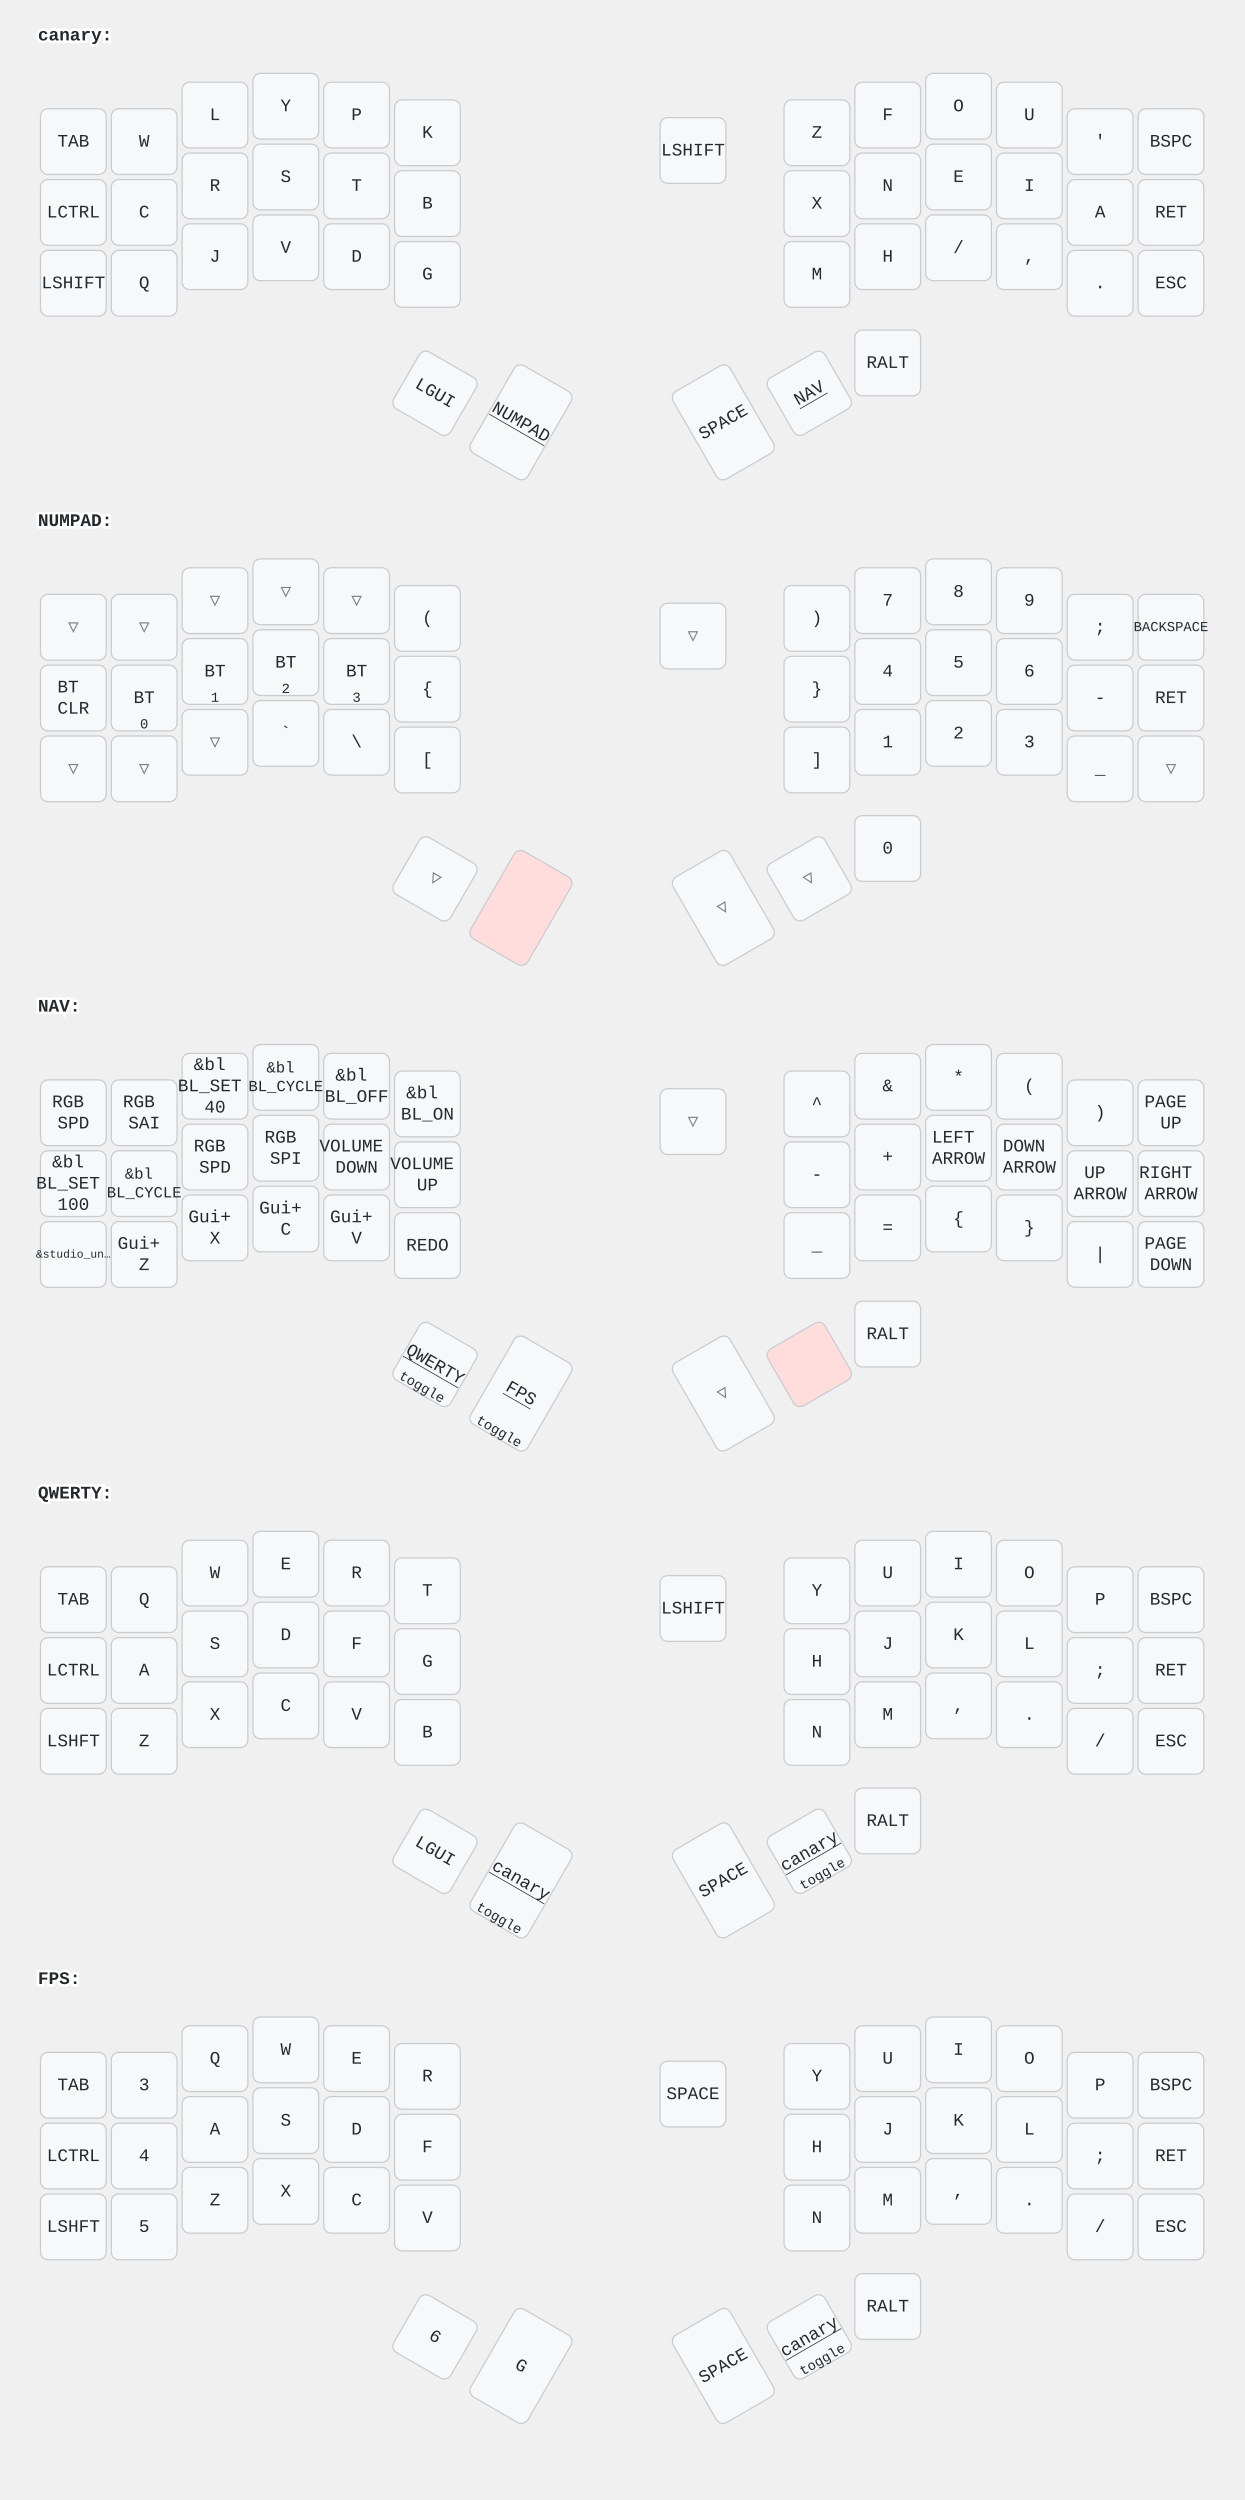
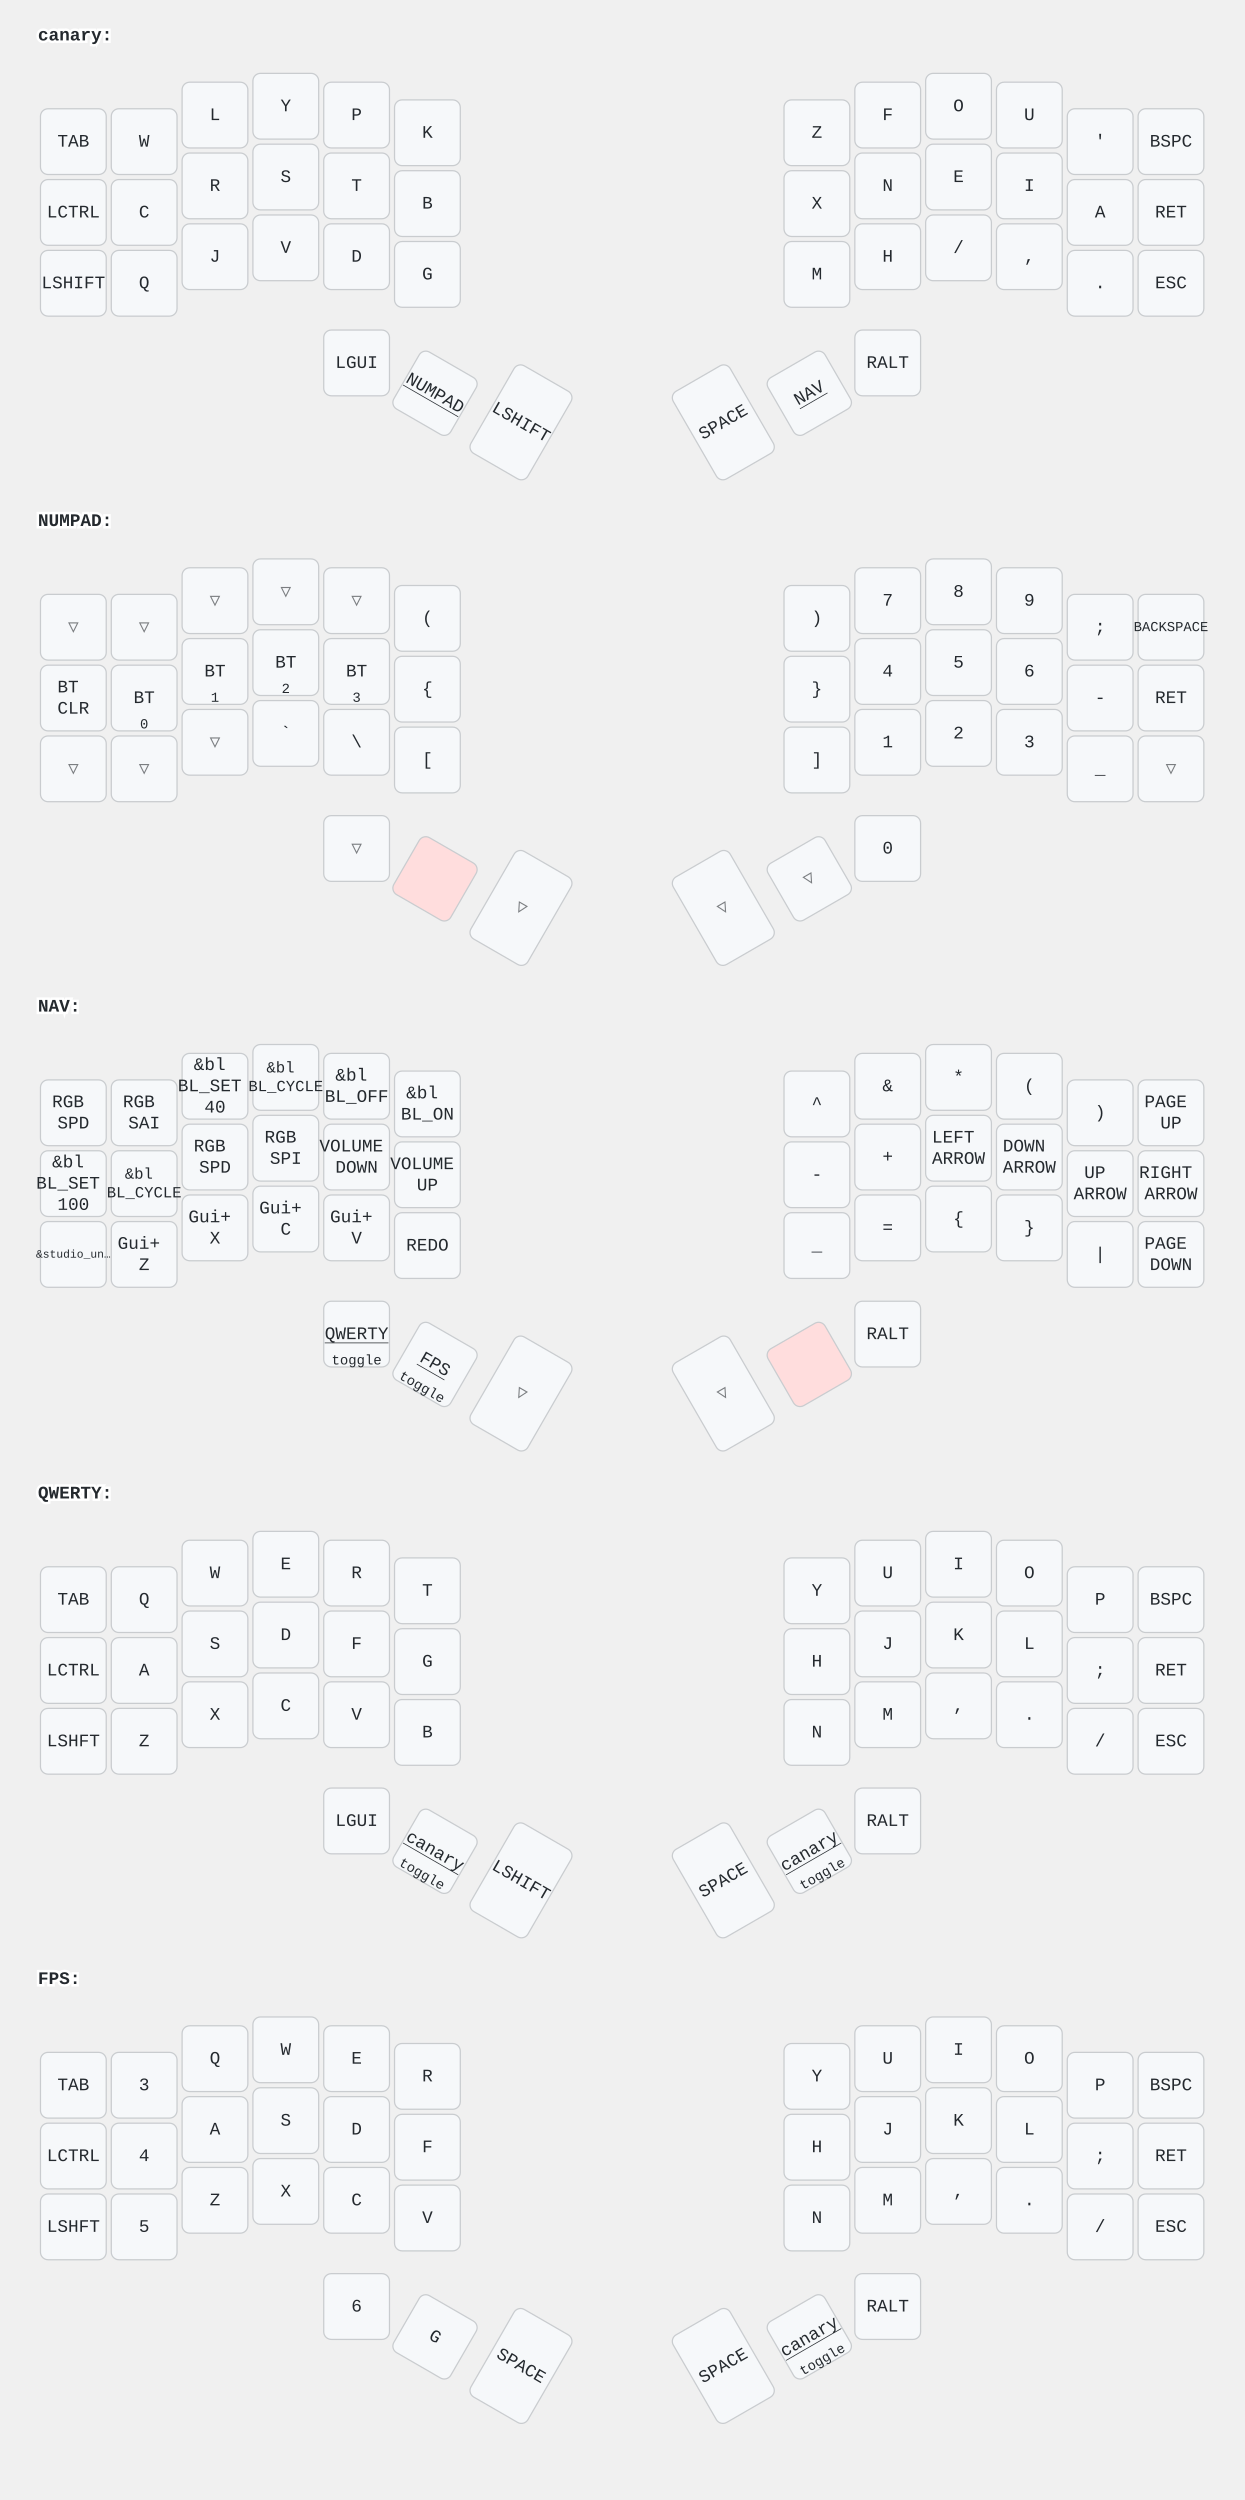
<svg xmlns="http://www.w3.org/2000/svg" width="984" height="1977" viewBox="0 0 984 1977" class="keymap">
  <style>/* inherit to force styles through use tags */
svg path {
    fill: inherit;
}

/* font and background color specifications */
svg.keymap {
    font-family: SFMono-Regular,Consolas,Liberation Mono,Menlo,monospace;
    font-size: 14px;
    font-kerning: normal;
    text-rendering: optimizeLegibility;
    fill: #24292e;
}

/* default key styling */
rect.key {
    fill: #f6f8fa;
}

rect.key, rect.combo {
    stroke: #c9cccf;
    stroke-width: 1;
}

/* default key side styling, only used is draw_key_sides is set */
rect.side {
    filter: brightness(90%);
}

/* color accent for combo boxes */
rect.combo, rect.combo-separate {
    fill: #cdf;
}

/* color accent for held keys */
rect.held, rect.combo.held {
    fill: #fdd;
}

/* color accent for ghost (optional) keys */
rect.ghost, rect.combo.ghost {
    stroke-dasharray: 4, 4;
    stroke-width: 2;
}

text {
    text-anchor: middle;
    dominant-baseline: middle;
}

/* styling for layer labels */
text.label {
    font-weight: bold;
    text-anchor: start;
    stroke: white;
    stroke-width: 4;
    paint-order: stroke;
}

/* styling for optional footer */
text.footer {
    text-anchor: end;
    dominant-baseline: auto;
    stroke: white;
    stroke-width: 4;
    paint-order: stroke;
}

/* styling for combo tap, and key hold/shifted label text */
text.combo, text.hold, text.shifted {
    font-size: 11px;
}

text.hold {
    text-anchor: middle;
    dominant-baseline: auto;
}

text.shifted {
    text-anchor: middle;
    dominant-baseline: hanging;
}

text.layer-activator {
    text-decoration: underline;
}

/* styling for hold/shifted label text in combo box */
text.combo.hold, text.combo.shifted {
    font-size: 8px;
}

/* lighter symbol for transparent keys */
text.trans {
    fill: #7b7e81;
}

/* styling for combo dendrons */
path.combo {
    stroke-width: 1;
    stroke: gray;
    fill: none;
}

/* Start Tabler Icons Cleanup */
/* cannot use height/width with glyphs */
.icon-tabler &gt; path {
    fill: inherit;
    stroke: inherit;
    stroke-width: 2;
}
/* hide tabler's default box */
.icon-tabler &gt; path[stroke="none"][fill="none"] {
    visibility: hidden;
}
/* End Tabler Icons Cleanup */
</style>
  <g transform="translate(30, 0)" class="layer-canary">
    <text x="0" y="28" class="label" id="canary">canary:</text>
    <g transform="translate(0, 56)">
      <g transform="translate(28, 56)" class="key keypos-0">
        <rect rx="6" ry="6" x="-26" y="-26" width="52" height="52" class="key" />
        <text x="0" y="0" class="key tap">TAB</text>
      </g>
      <g transform="translate(84, 56)" class="key keypos-1">
        <rect rx="6" ry="6" x="-26" y="-26" width="52" height="52" class="key" />
        <text x="0" y="0" class="key tap">W</text>
      </g>
      <g transform="translate(140, 35)" class="key keypos-2">
        <rect rx="6" ry="6" x="-26" y="-26" width="52" height="52" class="key" />
        <text x="0" y="0" class="key tap">L</text>
      </g>
      <g transform="translate(196, 28)" class="key keypos-3">
        <rect rx="6" ry="6" x="-26" y="-26" width="52" height="52" class="key" />
        <text x="0" y="0" class="key tap">Y</text>
      </g>
      <g transform="translate(252, 35)" class="key keypos-4">
        <rect rx="6" ry="6" x="-26" y="-26" width="52" height="52" class="key" />
        <text x="0" y="0" class="key tap">P</text>
      </g>
      <g transform="translate(308, 49)" class="key keypos-5">
        <rect rx="6" ry="6" x="-26" y="-26" width="52" height="52" class="key" />
        <text x="0" y="0" class="key tap">K</text>
      </g>
      <g transform="translate(616, 49)" class="key keypos-6">
        <rect rx="6" ry="6" x="-26" y="-26" width="52" height="52" class="key" />
        <text x="0" y="0" class="key tap">Z</text>
      </g>
      <g transform="translate(672, 35)" class="key keypos-7">
        <rect rx="6" ry="6" x="-26" y="-26" width="52" height="52" class="key" />
        <text x="0" y="0" class="key tap">F</text>
      </g>
      <g transform="translate(728, 28)" class="key keypos-8">
        <rect rx="6" ry="6" x="-26" y="-26" width="52" height="52" class="key" />
        <text x="0" y="0" class="key tap">O</text>
      </g>
      <g transform="translate(784, 35)" class="key keypos-9">
        <rect rx="6" ry="6" x="-26" y="-26" width="52" height="52" class="key" />
        <text x="0" y="0" class="key tap">U</text>
      </g>
      <g transform="translate(840, 56)" class="key keypos-10">
        <rect rx="6" ry="6" x="-26" y="-26" width="52" height="52" class="key" />
        <text x="0" y="0" class="key tap">'</text>
      </g>
      <g transform="translate(896, 56)" class="key keypos-11">
        <rect rx="6" ry="6" x="-26" y="-26" width="52" height="52" class="key" />
        <text x="0" y="0" class="key tap">BSPC</text>
      </g>
      <g transform="translate(28, 112)" class="key keypos-12">
        <rect rx="6" ry="6" x="-26" y="-26" width="52" height="52" class="key" />
        <text x="0" y="0" class="key tap">LCTRL</text>
      </g>
      <g transform="translate(84, 112)" class="key keypos-13">
        <rect rx="6" ry="6" x="-26" y="-26" width="52" height="52" class="key" />
        <text x="0" y="0" class="key tap">C</text>
      </g>
      <g transform="translate(140, 91)" class="key keypos-14">
        <rect rx="6" ry="6" x="-26" y="-26" width="52" height="52" class="key" />
        <text x="0" y="0" class="key tap">R</text>
      </g>
      <g transform="translate(196, 84)" class="key keypos-15">
        <rect rx="6" ry="6" x="-26" y="-26" width="52" height="52" class="key" />
        <text x="0" y="0" class="key tap">S</text>
      </g>
      <g transform="translate(252, 91)" class="key keypos-16">
        <rect rx="6" ry="6" x="-26" y="-26" width="52" height="52" class="key" />
        <text x="0" y="0" class="key tap">T</text>
      </g>
      <g transform="translate(308, 105)" class="key keypos-17">
        <rect rx="6" ry="6" x="-26" y="-26" width="52" height="52" class="key" />
        <text x="0" y="0" class="key tap">B</text>
      </g>
      <g transform="translate(616, 105)" class="key keypos-18">
        <rect rx="6" ry="6" x="-26" y="-26" width="52" height="52" class="key" />
        <text x="0" y="0" class="key tap">X</text>
      </g>
      <g transform="translate(672, 91)" class="key keypos-19">
        <rect rx="6" ry="6" x="-26" y="-26" width="52" height="52" class="key" />
        <text x="0" y="0" class="key tap">N</text>
      </g>
      <g transform="translate(728, 84)" class="key keypos-20">
        <rect rx="6" ry="6" x="-26" y="-26" width="52" height="52" class="key" />
        <text x="0" y="0" class="key tap">E</text>
      </g>
      <g transform="translate(784, 91)" class="key keypos-21">
        <rect rx="6" ry="6" x="-26" y="-26" width="52" height="52" class="key" />
        <text x="0" y="0" class="key tap">I</text>
      </g>
      <g transform="translate(840, 112)" class="key keypos-22">
        <rect rx="6" ry="6" x="-26" y="-26" width="52" height="52" class="key" />
        <text x="0" y="0" class="key tap">A</text>
      </g>
      <g transform="translate(896, 112)" class="key keypos-23">
        <rect rx="6" ry="6" x="-26" y="-26" width="52" height="52" class="key" />
        <text x="0" y="0" class="key tap">RET</text>
      </g>
      <g transform="translate(28, 168)" class="key keypos-24">
        <rect rx="6" ry="6" x="-26" y="-26" width="52" height="52" class="key" />
        <text x="0" y="0" class="key tap">LSHIFT</text>
      </g>
      <g transform="translate(84, 168)" class="key keypos-25">
        <rect rx="6" ry="6" x="-26" y="-26" width="52" height="52" class="key" />
        <text x="0" y="0" class="key tap">Q</text>
      </g>
      <g transform="translate(140, 147)" class="key keypos-26">
        <rect rx="6" ry="6" x="-26" y="-26" width="52" height="52" class="key" />
        <text x="0" y="0" class="key tap">J</text>
      </g>
      <g transform="translate(196, 140)" class="key keypos-27">
        <rect rx="6" ry="6" x="-26" y="-26" width="52" height="52" class="key" />
        <text x="0" y="0" class="key tap">V</text>
      </g>
      <g transform="translate(252, 147)" class="key keypos-28">
        <rect rx="6" ry="6" x="-26" y="-26" width="52" height="52" class="key" />
        <text x="0" y="0" class="key tap">D</text>
      </g>
      <g transform="translate(308, 161)" class="key keypos-29">
        <rect rx="6" ry="6" x="-26" y="-26" width="52" height="52" class="key" />
        <text x="0" y="0" class="key tap">G</text>
      </g>
      <g transform="translate(616, 161)" class="key keypos-30">
        <rect rx="6" ry="6" x="-26" y="-26" width="52" height="52" class="key" />
        <text x="0" y="0" class="key tap">M</text>
      </g>
      <g transform="translate(672, 147)" class="key keypos-31">
        <rect rx="6" ry="6" x="-26" y="-26" width="52" height="52" class="key" />
        <text x="0" y="0" class="key tap">H</text>
      </g>
      <g transform="translate(728, 140)" class="key keypos-32">
        <rect rx="6" ry="6" x="-26" y="-26" width="52" height="52" class="key" />
        <text x="0" y="0" class="key tap">/</text>
      </g>
      <g transform="translate(784, 147)" class="key keypos-33">
        <rect rx="6" ry="6" x="-26" y="-26" width="52" height="52" class="key" />
        <text x="0" y="0" class="key tap">,</text>
      </g>
      <g transform="translate(840, 168)" class="key keypos-34">
        <rect rx="6" ry="6" x="-26" y="-26" width="52" height="52" class="key" />
        <text x="0" y="0" class="key tap">.</text>
      </g>
      <g transform="translate(896, 168)" class="key keypos-35">
        <rect rx="6" ry="6" x="-26" y="-26" width="52" height="52" class="key" />
        <text x="0" y="0" class="key tap">ESC</text>
      </g>
-       <g transform="translate(314, 255) rotate(30.0)" class="key keypos-36">
+       <g transform="translate(252, 231)" class="key keypos-36">
        <rect rx="6" ry="6" x="-26" y="-26" width="52" height="52" class="key" />
        <text x="0" y="0" class="key tap">LGUI</text>
      </g>
-       <g transform="translate(382, 278) rotate(30.0)" class="key keypos-37">
-         <rect rx="6" ry="6" x="-26" y="-40" width="52" height="80" class="key" />
+       <g transform="translate(314, 255) rotate(30.0)" class="key keypos-37">
+         <rect rx="6" ry="6" x="-26" y="-26" width="52" height="52" class="key" />
        <a href="#NUMPAD">
          <text x="0" y="0" class="key tap layer-activator">NUMPAD</text>
        </a>
      </g>
-       <g transform="translate(518, 63)" class="key keypos-38">
-         <rect rx="6" ry="6" x="-26" y="-26" width="52" height="52" class="key" />
+       <g transform="translate(382, 278) rotate(30.0)" class="key keypos-38">
+         <rect rx="6" ry="6" x="-26" y="-40" width="52" height="80" class="key" />
        <text x="0" y="0" class="key tap">LSHIFT</text>
      </g>
      <g transform="translate(542, 278) rotate(-30.0)" class="key keypos-39">
        <rect rx="6" ry="6" x="-26" y="-40" width="52" height="80" class="key" />
        <text x="0" y="0" class="key tap">SPACE</text>
      </g>
      <g transform="translate(610, 255) rotate(-30.0)" class="key keypos-40">
        <rect rx="6" ry="6" x="-26" y="-26" width="52" height="52" class="key" />
        <a href="#NAV">
          <text x="0" y="0" class="key tap layer-activator">NAV</text>
        </a>
      </g>
      <g transform="translate(672, 231)" class="key keypos-41">
        <rect rx="6" ry="6" x="-26" y="-26" width="52" height="52" class="key" />
        <text x="0" y="0" class="key tap">RALT</text>
      </g>
    </g>
  </g>
  <g transform="translate(30, 384)" class="layer-NUMPAD">
    <text x="0" y="28" class="label" id="NUMPAD">NUMPAD:</text>
    <g transform="translate(0, 56)">
      <g transform="translate(28, 56)" class="key trans keypos-0">
        <rect rx="6" ry="6" x="-26" y="-26" width="52" height="52" class="key trans" />
        <text x="0" y="0" class="key trans tap">▽</text>
      </g>
      <g transform="translate(84, 56)" class="key trans keypos-1">
        <rect rx="6" ry="6" x="-26" y="-26" width="52" height="52" class="key trans" />
        <text x="0" y="0" class="key trans tap">▽</text>
      </g>
      <g transform="translate(140, 35)" class="key trans keypos-2">
        <rect rx="6" ry="6" x="-26" y="-26" width="52" height="52" class="key trans" />
        <text x="0" y="0" class="key trans tap">▽</text>
      </g>
      <g transform="translate(196, 28)" class="key trans keypos-3">
        <rect rx="6" ry="6" x="-26" y="-26" width="52" height="52" class="key trans" />
        <text x="0" y="0" class="key trans tap">▽</text>
      </g>
      <g transform="translate(252, 35)" class="key trans keypos-4">
        <rect rx="6" ry="6" x="-26" y="-26" width="52" height="52" class="key trans" />
        <text x="0" y="0" class="key trans tap">▽</text>
      </g>
      <g transform="translate(308, 49)" class="key keypos-5">
        <rect rx="6" ry="6" x="-26" y="-26" width="52" height="52" class="key" />
        <text x="0" y="0" class="key tap">(</text>
      </g>
      <g transform="translate(616, 49)" class="key keypos-6">
        <rect rx="6" ry="6" x="-26" y="-26" width="52" height="52" class="key" />
        <text x="0" y="0" class="key tap">)</text>
      </g>
      <g transform="translate(672, 35)" class="key keypos-7">
        <rect rx="6" ry="6" x="-26" y="-26" width="52" height="52" class="key" />
        <text x="0" y="0" class="key tap">7</text>
      </g>
      <g transform="translate(728, 28)" class="key keypos-8">
        <rect rx="6" ry="6" x="-26" y="-26" width="52" height="52" class="key" />
        <text x="0" y="0" class="key tap">8</text>
      </g>
      <g transform="translate(784, 35)" class="key keypos-9">
        <rect rx="6" ry="6" x="-26" y="-26" width="52" height="52" class="key" />
        <text x="0" y="0" class="key tap">9</text>
      </g>
      <g transform="translate(840, 56)" class="key keypos-10">
        <rect rx="6" ry="6" x="-26" y="-26" width="52" height="52" class="key" />
        <text x="0" y="0" class="key tap">;</text>
      </g>
      <g transform="translate(896, 56)" class="key keypos-11">
        <rect rx="6" ry="6" x="-26" y="-26" width="52" height="52" class="key" />
        <text x="0" y="0" class="key tap">
          <tspan style="font-size: 78%">BACKSPACE</tspan>
        </text>
      </g>
      <g transform="translate(28, 112)" class="key keypos-12">
        <rect rx="6" ry="6" x="-26" y="-26" width="52" height="52" class="key" />
        <text x="0" y="0" class="key tap">
          <tspan x="0" dy="-0.6em">BT</tspan>
          <tspan x="0" dy="1.2em">CLR</tspan>
        </text>
      </g>
      <g transform="translate(84, 112)" class="key keypos-13">
        <rect rx="6" ry="6" x="-26" y="-26" width="52" height="52" class="key" />
        <text x="0" y="0" class="key tap">BT</text>
        <text x="0" y="24" class="key hold">0</text>
      </g>
      <g transform="translate(140, 91)" class="key keypos-14">
        <rect rx="6" ry="6" x="-26" y="-26" width="52" height="52" class="key" />
        <text x="0" y="0" class="key tap">BT</text>
        <text x="0" y="24" class="key hold">1</text>
      </g>
      <g transform="translate(196, 84)" class="key keypos-15">
        <rect rx="6" ry="6" x="-26" y="-26" width="52" height="52" class="key" />
        <text x="0" y="0" class="key tap">BT</text>
        <text x="0" y="24" class="key hold">2</text>
      </g>
      <g transform="translate(252, 91)" class="key keypos-16">
        <rect rx="6" ry="6" x="-26" y="-26" width="52" height="52" class="key" />
        <text x="0" y="0" class="key tap">BT</text>
        <text x="0" y="24" class="key hold">3</text>
      </g>
      <g transform="translate(308, 105)" class="key keypos-17">
        <rect rx="6" ry="6" x="-26" y="-26" width="52" height="52" class="key" />
        <text x="0" y="0" class="key tap">{</text>
      </g>
      <g transform="translate(616, 105)" class="key keypos-18">
        <rect rx="6" ry="6" x="-26" y="-26" width="52" height="52" class="key" />
        <text x="0" y="0" class="key tap">}</text>
      </g>
      <g transform="translate(672, 91)" class="key keypos-19">
        <rect rx="6" ry="6" x="-26" y="-26" width="52" height="52" class="key" />
        <text x="0" y="0" class="key tap">4</text>
      </g>
      <g transform="translate(728, 84)" class="key keypos-20">
        <rect rx="6" ry="6" x="-26" y="-26" width="52" height="52" class="key" />
        <text x="0" y="0" class="key tap">5</text>
      </g>
      <g transform="translate(784, 91)" class="key keypos-21">
        <rect rx="6" ry="6" x="-26" y="-26" width="52" height="52" class="key" />
        <text x="0" y="0" class="key tap">6</text>
      </g>
      <g transform="translate(840, 112)" class="key keypos-22">
        <rect rx="6" ry="6" x="-26" y="-26" width="52" height="52" class="key" />
        <text x="0" y="0" class="key tap">-</text>
      </g>
      <g transform="translate(896, 112)" class="key keypos-23">
        <rect rx="6" ry="6" x="-26" y="-26" width="52" height="52" class="key" />
        <text x="0" y="0" class="key tap">RET</text>
      </g>
      <g transform="translate(28, 168)" class="key trans keypos-24">
        <rect rx="6" ry="6" x="-26" y="-26" width="52" height="52" class="key trans" />
        <text x="0" y="0" class="key trans tap">▽</text>
      </g>
      <g transform="translate(84, 168)" class="key trans keypos-25">
        <rect rx="6" ry="6" x="-26" y="-26" width="52" height="52" class="key trans" />
        <text x="0" y="0" class="key trans tap">▽</text>
      </g>
      <g transform="translate(140, 147)" class="key trans keypos-26">
        <rect rx="6" ry="6" x="-26" y="-26" width="52" height="52" class="key trans" />
        <text x="0" y="0" class="key trans tap">▽</text>
      </g>
      <g transform="translate(196, 140)" class="key keypos-27">
        <rect rx="6" ry="6" x="-26" y="-26" width="52" height="52" class="key" />
        <text x="0" y="0" class="key tap">`</text>
      </g>
      <g transform="translate(252, 147)" class="key keypos-28">
        <rect rx="6" ry="6" x="-26" y="-26" width="52" height="52" class="key" />
        <text x="0" y="0" class="key tap">\</text>
      </g>
      <g transform="translate(308, 161)" class="key keypos-29">
        <rect rx="6" ry="6" x="-26" y="-26" width="52" height="52" class="key" />
        <text x="0" y="0" class="key tap">[</text>
      </g>
      <g transform="translate(616, 161)" class="key keypos-30">
        <rect rx="6" ry="6" x="-26" y="-26" width="52" height="52" class="key" />
        <text x="0" y="0" class="key tap">]</text>
      </g>
      <g transform="translate(672, 147)" class="key keypos-31">
        <rect rx="6" ry="6" x="-26" y="-26" width="52" height="52" class="key" />
        <text x="0" y="0" class="key tap">1</text>
      </g>
      <g transform="translate(728, 140)" class="key keypos-32">
        <rect rx="6" ry="6" x="-26" y="-26" width="52" height="52" class="key" />
        <text x="0" y="0" class="key tap">2</text>
      </g>
      <g transform="translate(784, 147)" class="key keypos-33">
        <rect rx="6" ry="6" x="-26" y="-26" width="52" height="52" class="key" />
        <text x="0" y="0" class="key tap">3</text>
      </g>
      <g transform="translate(840, 168)" class="key keypos-34">
        <rect rx="6" ry="6" x="-26" y="-26" width="52" height="52" class="key" />
        <text x="0" y="0" class="key tap">_</text>
      </g>
      <g transform="translate(896, 168)" class="key trans keypos-35">
        <rect rx="6" ry="6" x="-26" y="-26" width="52" height="52" class="key trans" />
        <text x="0" y="0" class="key trans tap">▽</text>
      </g>
-       <g transform="translate(314, 255) rotate(30.0)" class="key trans keypos-36">
+       <g transform="translate(252, 231)" class="key trans keypos-36">
        <rect rx="6" ry="6" x="-26" y="-26" width="52" height="52" class="key trans" />
        <text x="0" y="0" class="key trans tap">▽</text>
      </g>
-       <g transform="translate(382, 278) rotate(30.0)" class="key held keypos-37">
-         <rect rx="6" ry="6" x="-26" y="-40" width="52" height="80" class="key held" />
-       </g>
-       <g transform="translate(518, 63)" class="key trans keypos-38">
-         <rect rx="6" ry="6" x="-26" y="-26" width="52" height="52" class="key trans" />
+       <g transform="translate(314, 255) rotate(30.0)" class="key held keypos-37">
+         <rect rx="6" ry="6" x="-26" y="-26" width="52" height="52" class="key held" />
+       </g>
+       <g transform="translate(382, 278) rotate(30.0)" class="key trans keypos-38">
+         <rect rx="6" ry="6" x="-26" y="-40" width="52" height="80" class="key trans" />
        <text x="0" y="0" class="key trans tap">▽</text>
      </g>
      <g transform="translate(542, 278) rotate(-30.0)" class="key trans keypos-39">
        <rect rx="6" ry="6" x="-26" y="-40" width="52" height="80" class="key trans" />
        <text x="0" y="0" class="key trans tap">▽</text>
      </g>
      <g transform="translate(610, 255) rotate(-30.0)" class="key trans keypos-40">
        <rect rx="6" ry="6" x="-26" y="-26" width="52" height="52" class="key trans" />
        <text x="0" y="0" class="key trans tap">▽</text>
      </g>
      <g transform="translate(672, 231)" class="key keypos-41">
        <rect rx="6" ry="6" x="-26" y="-26" width="52" height="52" class="key" />
        <text x="0" y="0" class="key tap">0</text>
      </g>
    </g>
  </g>
  <g transform="translate(30, 768)" class="layer-NAV">
    <text x="0" y="28" class="label" id="NAV">NAV:</text>
    <g transform="translate(0, 56)">
      <g transform="translate(28, 56)" class="key keypos-0">
        <rect rx="6" ry="6" x="-26" y="-26" width="52" height="52" class="key" />
        <text x="0" y="0" class="key tap">
          <tspan x="0" dy="-0.6em">RGB</tspan>
          <tspan x="0" dy="1.2em">SPD</tspan>
        </text>
      </g>
      <g transform="translate(84, 56)" class="key keypos-1">
        <rect rx="6" ry="6" x="-26" y="-26" width="52" height="52" class="key" />
        <text x="0" y="0" class="key tap">
          <tspan x="0" dy="-0.6em">RGB</tspan>
          <tspan x="0" dy="1.2em">SAI</tspan>
        </text>
      </g>
      <g transform="translate(140, 35)" class="key keypos-2">
        <rect rx="6" ry="6" x="-26" y="-26" width="52" height="52" class="key" />
        <text x="0" y="0" class="key tap">
          <tspan x="0" dy="-1.2em">&amp;bl</tspan>
          <tspan x="0" dy="1.2em">BL_SET</tspan>
          <tspan x="0" dy="1.2em">40</tspan>
        </text>
      </g>
      <g transform="translate(196, 28)" class="key keypos-3">
        <rect rx="6" ry="6" x="-26" y="-26" width="52" height="52" class="key" />
        <text x="0" y="0" class="key tap">
          <tspan x="0" dy="-0.6em" style="font-size: 88%">&amp;bl</tspan>
          <tspan x="0" dy="1.2em" style="font-size: 88%">BL_CYCLE</tspan>
        </text>
      </g>
      <g transform="translate(252, 35)" class="key keypos-4">
        <rect rx="6" ry="6" x="-26" y="-26" width="52" height="52" class="key" />
        <text x="0" y="0" class="key tap">
          <tspan x="0" dy="-0.6em">&amp;bl</tspan>
          <tspan x="0" dy="1.2em">BL_OFF</tspan>
        </text>
      </g>
      <g transform="translate(308, 49)" class="key keypos-5">
        <rect rx="6" ry="6" x="-26" y="-26" width="52" height="52" class="key" />
        <text x="0" y="0" class="key tap">
          <tspan x="0" dy="-0.6em">&amp;bl</tspan>
          <tspan x="0" dy="1.2em">BL_ON</tspan>
        </text>
      </g>
      <g transform="translate(616, 49)" class="key keypos-6">
        <rect rx="6" ry="6" x="-26" y="-26" width="52" height="52" class="key" />
        <text x="0" y="0" class="key tap">^</text>
      </g>
      <g transform="translate(672, 35)" class="key keypos-7">
        <rect rx="6" ry="6" x="-26" y="-26" width="52" height="52" class="key" />
        <text x="0" y="0" class="key tap">&amp;</text>
      </g>
      <g transform="translate(728, 28)" class="key keypos-8">
        <rect rx="6" ry="6" x="-26" y="-26" width="52" height="52" class="key" />
        <text x="0" y="0" class="key tap">*</text>
      </g>
      <g transform="translate(784, 35)" class="key keypos-9">
        <rect rx="6" ry="6" x="-26" y="-26" width="52" height="52" class="key" />
        <text x="0" y="0" class="key tap">(</text>
      </g>
      <g transform="translate(840, 56)" class="key keypos-10">
        <rect rx="6" ry="6" x="-26" y="-26" width="52" height="52" class="key" />
        <text x="0" y="0" class="key tap">)</text>
      </g>
      <g transform="translate(896, 56)" class="key keypos-11">
        <rect rx="6" ry="6" x="-26" y="-26" width="52" height="52" class="key" />
        <text x="0" y="0" class="key tap">
          <tspan x="0" dy="-0.6em">PAGE</tspan>
          <tspan x="0" dy="1.2em">UP</tspan>
        </text>
      </g>
      <g transform="translate(28, 112)" class="key keypos-12">
        <rect rx="6" ry="6" x="-26" y="-26" width="52" height="52" class="key" />
        <text x="0" y="0" class="key tap">
          <tspan x="0" dy="-1.2em">&amp;bl</tspan>
          <tspan x="0" dy="1.2em">BL_SET</tspan>
          <tspan x="0" dy="1.2em">100</tspan>
        </text>
      </g>
      <g transform="translate(84, 112)" class="key keypos-13">
        <rect rx="6" ry="6" x="-26" y="-26" width="52" height="52" class="key" />
        <text x="0" y="0" class="key tap">
          <tspan x="0" dy="-0.6em" style="font-size: 88%">&amp;bl</tspan>
          <tspan x="0" dy="1.2em" style="font-size: 88%">BL_CYCLE</tspan>
        </text>
      </g>
      <g transform="translate(140, 91)" class="key keypos-14">
        <rect rx="6" ry="6" x="-26" y="-26" width="52" height="52" class="key" />
        <text x="0" y="0" class="key tap">
          <tspan x="0" dy="-0.6em">RGB</tspan>
          <tspan x="0" dy="1.2em">SPD</tspan>
        </text>
      </g>
      <g transform="translate(196, 84)" class="key keypos-15">
        <rect rx="6" ry="6" x="-26" y="-26" width="52" height="52" class="key" />
        <text x="0" y="0" class="key tap">
          <tspan x="0" dy="-0.6em">RGB</tspan>
          <tspan x="0" dy="1.2em">SPI</tspan>
        </text>
      </g>
      <g transform="translate(252, 91)" class="key keypos-16">
        <rect rx="6" ry="6" x="-26" y="-26" width="52" height="52" class="key" />
        <text x="0" y="0" class="key tap">
          <tspan x="0" dy="-0.6em">VOLUME</tspan>
          <tspan x="0" dy="1.2em">DOWN</tspan>
        </text>
      </g>
      <g transform="translate(308, 105)" class="key keypos-17">
        <rect rx="6" ry="6" x="-26" y="-26" width="52" height="52" class="key" />
        <text x="0" y="0" class="key tap">
          <tspan x="0" dy="-0.6em">VOLUME</tspan>
          <tspan x="0" dy="1.2em">UP</tspan>
        </text>
      </g>
      <g transform="translate(616, 105)" class="key keypos-18">
        <rect rx="6" ry="6" x="-26" y="-26" width="52" height="52" class="key" />
        <text x="0" y="0" class="key tap">-</text>
      </g>
      <g transform="translate(672, 91)" class="key keypos-19">
        <rect rx="6" ry="6" x="-26" y="-26" width="52" height="52" class="key" />
        <text x="0" y="0" class="key tap">+</text>
      </g>
      <g transform="translate(728, 84)" class="key keypos-20">
        <rect rx="6" ry="6" x="-26" y="-26" width="52" height="52" class="key" />
        <text x="0" y="0" class="key tap">
          <tspan x="0" dy="-0.6em">LEFT</tspan>
          <tspan x="0" dy="1.2em">ARROW</tspan>
        </text>
      </g>
      <g transform="translate(784, 91)" class="key keypos-21">
        <rect rx="6" ry="6" x="-26" y="-26" width="52" height="52" class="key" />
        <text x="0" y="0" class="key tap">
          <tspan x="0" dy="-0.6em">DOWN</tspan>
          <tspan x="0" dy="1.2em">ARROW</tspan>
        </text>
      </g>
      <g transform="translate(840, 112)" class="key keypos-22">
        <rect rx="6" ry="6" x="-26" y="-26" width="52" height="52" class="key" />
        <text x="0" y="0" class="key tap">
          <tspan x="0" dy="-0.6em">UP</tspan>
          <tspan x="0" dy="1.2em">ARROW</tspan>
        </text>
      </g>
      <g transform="translate(896, 112)" class="key keypos-23">
        <rect rx="6" ry="6" x="-26" y="-26" width="52" height="52" class="key" />
        <text x="0" y="0" class="key tap">
          <tspan x="0" dy="-0.6em">RIGHT</tspan>
          <tspan x="0" dy="1.2em">ARROW</tspan>
        </text>
      </g>
      <g transform="translate(28, 168)" class="key keypos-24">
        <rect rx="6" ry="6" x="-26" y="-26" width="52" height="52" class="key" />
        <text x="0" y="0" class="key tap">
          <tspan style="font-size: 64%">&amp;studio_un…</tspan>
        </text>
      </g>
      <g transform="translate(84, 168)" class="key keypos-25">
        <rect rx="6" ry="6" x="-26" y="-26" width="52" height="52" class="key" />
        <text x="0" y="0" class="key tap">
          <tspan x="0" dy="-0.6em">Gui+</tspan>
          <tspan x="0" dy="1.2em">Z</tspan>
        </text>
      </g>
      <g transform="translate(140, 147)" class="key keypos-26">
        <rect rx="6" ry="6" x="-26" y="-26" width="52" height="52" class="key" />
        <text x="0" y="0" class="key tap">
          <tspan x="0" dy="-0.6em">Gui+</tspan>
          <tspan x="0" dy="1.2em">X</tspan>
        </text>
      </g>
      <g transform="translate(196, 140)" class="key keypos-27">
        <rect rx="6" ry="6" x="-26" y="-26" width="52" height="52" class="key" />
        <text x="0" y="0" class="key tap">
          <tspan x="0" dy="-0.6em">Gui+</tspan>
          <tspan x="0" dy="1.2em">C</tspan>
        </text>
      </g>
      <g transform="translate(252, 147)" class="key keypos-28">
        <rect rx="6" ry="6" x="-26" y="-26" width="52" height="52" class="key" />
        <text x="0" y="0" class="key tap">
          <tspan x="0" dy="-0.6em">Gui+</tspan>
          <tspan x="0" dy="1.2em">V</tspan>
        </text>
      </g>
      <g transform="translate(308, 161)" class="key keypos-29">
        <rect rx="6" ry="6" x="-26" y="-26" width="52" height="52" class="key" />
        <text x="0" y="0" class="key tap">REDO</text>
      </g>
      <g transform="translate(616, 161)" class="key keypos-30">
        <rect rx="6" ry="6" x="-26" y="-26" width="52" height="52" class="key" />
        <text x="0" y="0" class="key tap">_</text>
      </g>
      <g transform="translate(672, 147)" class="key keypos-31">
        <rect rx="6" ry="6" x="-26" y="-26" width="52" height="52" class="key" />
        <text x="0" y="0" class="key tap">=</text>
      </g>
      <g transform="translate(728, 140)" class="key keypos-32">
        <rect rx="6" ry="6" x="-26" y="-26" width="52" height="52" class="key" />
        <text x="0" y="0" class="key tap">{</text>
      </g>
      <g transform="translate(784, 147)" class="key keypos-33">
        <rect rx="6" ry="6" x="-26" y="-26" width="52" height="52" class="key" />
        <text x="0" y="0" class="key tap">}</text>
      </g>
      <g transform="translate(840, 168)" class="key keypos-34">
        <rect rx="6" ry="6" x="-26" y="-26" width="52" height="52" class="key" />
        <text x="0" y="0" class="key tap">|</text>
      </g>
      <g transform="translate(896, 168)" class="key keypos-35">
        <rect rx="6" ry="6" x="-26" y="-26" width="52" height="52" class="key" />
        <text x="0" y="0" class="key tap">
          <tspan x="0" dy="-0.6em">PAGE</tspan>
          <tspan x="0" dy="1.2em">DOWN</tspan>
        </text>
      </g>
-       <g transform="translate(314, 255) rotate(30.0)" class="key keypos-36">
+       <g transform="translate(252, 231)" class="key keypos-36">
        <rect rx="6" ry="6" x="-26" y="-26" width="52" height="52" class="key" />
        <a href="#QWERTY">
          <text x="0" y="0" class="key tap layer-activator">QWERTY</text>
        </a>
        <text x="0" y="24" class="key hold">toggle</text>
      </g>
-       <g transform="translate(382, 278) rotate(30.0)" class="key keypos-37">
-         <rect rx="6" ry="6" x="-26" y="-40" width="52" height="80" class="key" />
+       <g transform="translate(314, 255) rotate(30.0)" class="key keypos-37">
+         <rect rx="6" ry="6" x="-26" y="-26" width="52" height="52" class="key" />
        <a href="#FPS">
          <text x="0" y="0" class="key tap layer-activator">FPS</text>
        </a>
-         <text x="0" y="38" class="key hold">toggle</text>
-       </g>
-       <g transform="translate(518, 63)" class="key trans keypos-38">
-         <rect rx="6" ry="6" x="-26" y="-26" width="52" height="52" class="key trans" />
+         <text x="0" y="24" class="key hold">toggle</text>
+       </g>
+       <g transform="translate(382, 278) rotate(30.0)" class="key trans keypos-38">
+         <rect rx="6" ry="6" x="-26" y="-40" width="52" height="80" class="key trans" />
        <text x="0" y="0" class="key trans tap">▽</text>
      </g>
      <g transform="translate(542, 278) rotate(-30.0)" class="key trans keypos-39">
        <rect rx="6" ry="6" x="-26" y="-40" width="52" height="80" class="key trans" />
        <text x="0" y="0" class="key trans tap">▽</text>
      </g>
      <g transform="translate(610, 255) rotate(-30.0)" class="key held keypos-40">
        <rect rx="6" ry="6" x="-26" y="-26" width="52" height="52" class="key held" />
      </g>
      <g transform="translate(672, 231)" class="key keypos-41">
        <rect rx="6" ry="6" x="-26" y="-26" width="52" height="52" class="key" />
        <text x="0" y="0" class="key tap">RALT</text>
      </g>
    </g>
  </g>
  <g transform="translate(30, 1153)" class="layer-QWERTY">
    <text x="0" y="28" class="label" id="QWERTY">QWERTY:</text>
    <g transform="translate(0, 56)">
      <g transform="translate(28, 56)" class="key keypos-0">
        <rect rx="6" ry="6" x="-26" y="-26" width="52" height="52" class="key" />
        <text x="0" y="0" class="key tap">TAB</text>
      </g>
      <g transform="translate(84, 56)" class="key keypos-1">
        <rect rx="6" ry="6" x="-26" y="-26" width="52" height="52" class="key" />
        <text x="0" y="0" class="key tap">Q</text>
      </g>
      <g transform="translate(140, 35)" class="key keypos-2">
        <rect rx="6" ry="6" x="-26" y="-26" width="52" height="52" class="key" />
        <text x="0" y="0" class="key tap">W</text>
      </g>
      <g transform="translate(196, 28)" class="key keypos-3">
        <rect rx="6" ry="6" x="-26" y="-26" width="52" height="52" class="key" />
        <text x="0" y="0" class="key tap">E</text>
      </g>
      <g transform="translate(252, 35)" class="key keypos-4">
        <rect rx="6" ry="6" x="-26" y="-26" width="52" height="52" class="key" />
        <text x="0" y="0" class="key tap">R</text>
      </g>
      <g transform="translate(308, 49)" class="key keypos-5">
        <rect rx="6" ry="6" x="-26" y="-26" width="52" height="52" class="key" />
        <text x="0" y="0" class="key tap">T</text>
      </g>
      <g transform="translate(616, 49)" class="key keypos-6">
        <rect rx="6" ry="6" x="-26" y="-26" width="52" height="52" class="key" />
        <text x="0" y="0" class="key tap">Y</text>
      </g>
      <g transform="translate(672, 35)" class="key keypos-7">
        <rect rx="6" ry="6" x="-26" y="-26" width="52" height="52" class="key" />
        <text x="0" y="0" class="key tap">U</text>
      </g>
      <g transform="translate(728, 28)" class="key keypos-8">
        <rect rx="6" ry="6" x="-26" y="-26" width="52" height="52" class="key" />
        <text x="0" y="0" class="key tap">I</text>
      </g>
      <g transform="translate(784, 35)" class="key keypos-9">
        <rect rx="6" ry="6" x="-26" y="-26" width="52" height="52" class="key" />
        <text x="0" y="0" class="key tap">O</text>
      </g>
      <g transform="translate(840, 56)" class="key keypos-10">
        <rect rx="6" ry="6" x="-26" y="-26" width="52" height="52" class="key" />
        <text x="0" y="0" class="key tap">P</text>
      </g>
      <g transform="translate(896, 56)" class="key keypos-11">
        <rect rx="6" ry="6" x="-26" y="-26" width="52" height="52" class="key" />
        <text x="0" y="0" class="key tap">BSPC</text>
      </g>
      <g transform="translate(28, 112)" class="key keypos-12">
        <rect rx="6" ry="6" x="-26" y="-26" width="52" height="52" class="key" />
        <text x="0" y="0" class="key tap">LCTRL</text>
      </g>
      <g transform="translate(84, 112)" class="key keypos-13">
        <rect rx="6" ry="6" x="-26" y="-26" width="52" height="52" class="key" />
        <text x="0" y="0" class="key tap">A</text>
      </g>
      <g transform="translate(140, 91)" class="key keypos-14">
        <rect rx="6" ry="6" x="-26" y="-26" width="52" height="52" class="key" />
        <text x="0" y="0" class="key tap">S</text>
      </g>
      <g transform="translate(196, 84)" class="key keypos-15">
        <rect rx="6" ry="6" x="-26" y="-26" width="52" height="52" class="key" />
        <text x="0" y="0" class="key tap">D</text>
      </g>
      <g transform="translate(252, 91)" class="key keypos-16">
        <rect rx="6" ry="6" x="-26" y="-26" width="52" height="52" class="key" />
        <text x="0" y="0" class="key tap">F</text>
      </g>
      <g transform="translate(308, 105)" class="key keypos-17">
        <rect rx="6" ry="6" x="-26" y="-26" width="52" height="52" class="key" />
        <text x="0" y="0" class="key tap">G</text>
      </g>
      <g transform="translate(616, 105)" class="key keypos-18">
        <rect rx="6" ry="6" x="-26" y="-26" width="52" height="52" class="key" />
        <text x="0" y="0" class="key tap">H</text>
      </g>
      <g transform="translate(672, 91)" class="key keypos-19">
        <rect rx="6" ry="6" x="-26" y="-26" width="52" height="52" class="key" />
        <text x="0" y="0" class="key tap">J</text>
      </g>
      <g transform="translate(728, 84)" class="key keypos-20">
        <rect rx="6" ry="6" x="-26" y="-26" width="52" height="52" class="key" />
        <text x="0" y="0" class="key tap">K</text>
      </g>
      <g transform="translate(784, 91)" class="key keypos-21">
        <rect rx="6" ry="6" x="-26" y="-26" width="52" height="52" class="key" />
        <text x="0" y="0" class="key tap">L</text>
      </g>
      <g transform="translate(840, 112)" class="key keypos-22">
        <rect rx="6" ry="6" x="-26" y="-26" width="52" height="52" class="key" />
        <text x="0" y="0" class="key tap">;</text>
      </g>
      <g transform="translate(896, 112)" class="key keypos-23">
        <rect rx="6" ry="6" x="-26" y="-26" width="52" height="52" class="key" />
        <text x="0" y="0" class="key tap">RET</text>
      </g>
      <g transform="translate(28, 168)" class="key keypos-24">
        <rect rx="6" ry="6" x="-26" y="-26" width="52" height="52" class="key" />
        <text x="0" y="0" class="key tap">LSHFT</text>
      </g>
      <g transform="translate(84, 168)" class="key keypos-25">
        <rect rx="6" ry="6" x="-26" y="-26" width="52" height="52" class="key" />
        <text x="0" y="0" class="key tap">Z</text>
      </g>
      <g transform="translate(140, 147)" class="key keypos-26">
        <rect rx="6" ry="6" x="-26" y="-26" width="52" height="52" class="key" />
        <text x="0" y="0" class="key tap">X</text>
      </g>
      <g transform="translate(196, 140)" class="key keypos-27">
        <rect rx="6" ry="6" x="-26" y="-26" width="52" height="52" class="key" />
        <text x="0" y="0" class="key tap">C</text>
      </g>
      <g transform="translate(252, 147)" class="key keypos-28">
        <rect rx="6" ry="6" x="-26" y="-26" width="52" height="52" class="key" />
        <text x="0" y="0" class="key tap">V</text>
      </g>
      <g transform="translate(308, 161)" class="key keypos-29">
        <rect rx="6" ry="6" x="-26" y="-26" width="52" height="52" class="key" />
        <text x="0" y="0" class="key tap">B</text>
      </g>
      <g transform="translate(616, 161)" class="key keypos-30">
        <rect rx="6" ry="6" x="-26" y="-26" width="52" height="52" class="key" />
        <text x="0" y="0" class="key tap">N</text>
      </g>
      <g transform="translate(672, 147)" class="key keypos-31">
        <rect rx="6" ry="6" x="-26" y="-26" width="52" height="52" class="key" />
        <text x="0" y="0" class="key tap">M</text>
      </g>
      <g transform="translate(728, 140)" class="key keypos-32">
        <rect rx="6" ry="6" x="-26" y="-26" width="52" height="52" class="key" />
        <text x="0" y="0" class="key tap">,</text>
      </g>
      <g transform="translate(784, 147)" class="key keypos-33">
        <rect rx="6" ry="6" x="-26" y="-26" width="52" height="52" class="key" />
        <text x="0" y="0" class="key tap">.</text>
      </g>
      <g transform="translate(840, 168)" class="key keypos-34">
        <rect rx="6" ry="6" x="-26" y="-26" width="52" height="52" class="key" />
        <text x="0" y="0" class="key tap">/</text>
      </g>
      <g transform="translate(896, 168)" class="key keypos-35">
        <rect rx="6" ry="6" x="-26" y="-26" width="52" height="52" class="key" />
        <text x="0" y="0" class="key tap">ESC</text>
      </g>
-       <g transform="translate(314, 255) rotate(30.0)" class="key keypos-36">
+       <g transform="translate(252, 231)" class="key keypos-36">
        <rect rx="6" ry="6" x="-26" y="-26" width="52" height="52" class="key" />
        <text x="0" y="0" class="key tap">LGUI</text>
      </g>
-       <g transform="translate(382, 278) rotate(30.0)" class="key keypos-37">
-         <rect rx="6" ry="6" x="-26" y="-40" width="52" height="80" class="key" />
+       <g transform="translate(314, 255) rotate(30.0)" class="key keypos-37">
+         <rect rx="6" ry="6" x="-26" y="-26" width="52" height="52" class="key" />
        <a href="#canary">
          <text x="0" y="0" class="key tap layer-activator">canary</text>
        </a>
-         <text x="0" y="38" class="key hold">toggle</text>
-       </g>
-       <g transform="translate(518, 63)" class="key keypos-38">
-         <rect rx="6" ry="6" x="-26" y="-26" width="52" height="52" class="key" />
+         <text x="0" y="24" class="key hold">toggle</text>
+       </g>
+       <g transform="translate(382, 278) rotate(30.0)" class="key keypos-38">
+         <rect rx="6" ry="6" x="-26" y="-40" width="52" height="80" class="key" />
        <text x="0" y="0" class="key tap">LSHIFT</text>
      </g>
      <g transform="translate(542, 278) rotate(-30.0)" class="key keypos-39">
        <rect rx="6" ry="6" x="-26" y="-40" width="52" height="80" class="key" />
        <text x="0" y="0" class="key tap">SPACE</text>
      </g>
      <g transform="translate(610, 255) rotate(-30.0)" class="key keypos-40">
        <rect rx="6" ry="6" x="-26" y="-26" width="52" height="52" class="key" />
        <a href="#canary">
          <text x="0" y="0" class="key tap layer-activator">canary</text>
        </a>
        <text x="0" y="24" class="key hold">toggle</text>
      </g>
      <g transform="translate(672, 231)" class="key keypos-41">
        <rect rx="6" ry="6" x="-26" y="-26" width="52" height="52" class="key" />
        <text x="0" y="0" class="key tap">RALT</text>
      </g>
    </g>
  </g>
  <g transform="translate(30, 1537)" class="layer-FPS">
    <text x="0" y="28" class="label" id="FPS">FPS:</text>
    <g transform="translate(0, 56)">
      <g transform="translate(28, 56)" class="key keypos-0">
        <rect rx="6" ry="6" x="-26" y="-26" width="52" height="52" class="key" />
        <text x="0" y="0" class="key tap">TAB</text>
      </g>
      <g transform="translate(84, 56)" class="key keypos-1">
        <rect rx="6" ry="6" x="-26" y="-26" width="52" height="52" class="key" />
        <text x="0" y="0" class="key tap">3</text>
      </g>
      <g transform="translate(140, 35)" class="key keypos-2">
        <rect rx="6" ry="6" x="-26" y="-26" width="52" height="52" class="key" />
        <text x="0" y="0" class="key tap">Q</text>
      </g>
      <g transform="translate(196, 28)" class="key keypos-3">
        <rect rx="6" ry="6" x="-26" y="-26" width="52" height="52" class="key" />
        <text x="0" y="0" class="key tap">W</text>
      </g>
      <g transform="translate(252, 35)" class="key keypos-4">
        <rect rx="6" ry="6" x="-26" y="-26" width="52" height="52" class="key" />
        <text x="0" y="0" class="key tap">E</text>
      </g>
      <g transform="translate(308, 49)" class="key keypos-5">
        <rect rx="6" ry="6" x="-26" y="-26" width="52" height="52" class="key" />
        <text x="0" y="0" class="key tap">R</text>
      </g>
      <g transform="translate(616, 49)" class="key keypos-6">
        <rect rx="6" ry="6" x="-26" y="-26" width="52" height="52" class="key" />
        <text x="0" y="0" class="key tap">Y</text>
      </g>
      <g transform="translate(672, 35)" class="key keypos-7">
        <rect rx="6" ry="6" x="-26" y="-26" width="52" height="52" class="key" />
        <text x="0" y="0" class="key tap">U</text>
      </g>
      <g transform="translate(728, 28)" class="key keypos-8">
        <rect rx="6" ry="6" x="-26" y="-26" width="52" height="52" class="key" />
        <text x="0" y="0" class="key tap">I</text>
      </g>
      <g transform="translate(784, 35)" class="key keypos-9">
        <rect rx="6" ry="6" x="-26" y="-26" width="52" height="52" class="key" />
        <text x="0" y="0" class="key tap">O</text>
      </g>
      <g transform="translate(840, 56)" class="key keypos-10">
        <rect rx="6" ry="6" x="-26" y="-26" width="52" height="52" class="key" />
        <text x="0" y="0" class="key tap">P</text>
      </g>
      <g transform="translate(896, 56)" class="key keypos-11">
        <rect rx="6" ry="6" x="-26" y="-26" width="52" height="52" class="key" />
        <text x="0" y="0" class="key tap">BSPC</text>
      </g>
      <g transform="translate(28, 112)" class="key keypos-12">
        <rect rx="6" ry="6" x="-26" y="-26" width="52" height="52" class="key" />
        <text x="0" y="0" class="key tap">LCTRL</text>
      </g>
      <g transform="translate(84, 112)" class="key keypos-13">
        <rect rx="6" ry="6" x="-26" y="-26" width="52" height="52" class="key" />
        <text x="0" y="0" class="key tap">4</text>
      </g>
      <g transform="translate(140, 91)" class="key keypos-14">
        <rect rx="6" ry="6" x="-26" y="-26" width="52" height="52" class="key" />
        <text x="0" y="0" class="key tap">A</text>
      </g>
      <g transform="translate(196, 84)" class="key keypos-15">
        <rect rx="6" ry="6" x="-26" y="-26" width="52" height="52" class="key" />
        <text x="0" y="0" class="key tap">S</text>
      </g>
      <g transform="translate(252, 91)" class="key keypos-16">
        <rect rx="6" ry="6" x="-26" y="-26" width="52" height="52" class="key" />
        <text x="0" y="0" class="key tap">D</text>
      </g>
      <g transform="translate(308, 105)" class="key keypos-17">
        <rect rx="6" ry="6" x="-26" y="-26" width="52" height="52" class="key" />
        <text x="0" y="0" class="key tap">F</text>
      </g>
      <g transform="translate(616, 105)" class="key keypos-18">
        <rect rx="6" ry="6" x="-26" y="-26" width="52" height="52" class="key" />
        <text x="0" y="0" class="key tap">H</text>
      </g>
      <g transform="translate(672, 91)" class="key keypos-19">
        <rect rx="6" ry="6" x="-26" y="-26" width="52" height="52" class="key" />
        <text x="0" y="0" class="key tap">J</text>
      </g>
      <g transform="translate(728, 84)" class="key keypos-20">
        <rect rx="6" ry="6" x="-26" y="-26" width="52" height="52" class="key" />
        <text x="0" y="0" class="key tap">K</text>
      </g>
      <g transform="translate(784, 91)" class="key keypos-21">
        <rect rx="6" ry="6" x="-26" y="-26" width="52" height="52" class="key" />
        <text x="0" y="0" class="key tap">L</text>
      </g>
      <g transform="translate(840, 112)" class="key keypos-22">
        <rect rx="6" ry="6" x="-26" y="-26" width="52" height="52" class="key" />
        <text x="0" y="0" class="key tap">;</text>
      </g>
      <g transform="translate(896, 112)" class="key keypos-23">
        <rect rx="6" ry="6" x="-26" y="-26" width="52" height="52" class="key" />
        <text x="0" y="0" class="key tap">RET</text>
      </g>
      <g transform="translate(28, 168)" class="key keypos-24">
        <rect rx="6" ry="6" x="-26" y="-26" width="52" height="52" class="key" />
        <text x="0" y="0" class="key tap">LSHFT</text>
      </g>
      <g transform="translate(84, 168)" class="key keypos-25">
        <rect rx="6" ry="6" x="-26" y="-26" width="52" height="52" class="key" />
        <text x="0" y="0" class="key tap">5</text>
      </g>
      <g transform="translate(140, 147)" class="key keypos-26">
        <rect rx="6" ry="6" x="-26" y="-26" width="52" height="52" class="key" />
        <text x="0" y="0" class="key tap">Z</text>
      </g>
      <g transform="translate(196, 140)" class="key keypos-27">
        <rect rx="6" ry="6" x="-26" y="-26" width="52" height="52" class="key" />
        <text x="0" y="0" class="key tap">X</text>
      </g>
      <g transform="translate(252, 147)" class="key keypos-28">
        <rect rx="6" ry="6" x="-26" y="-26" width="52" height="52" class="key" />
        <text x="0" y="0" class="key tap">C</text>
      </g>
      <g transform="translate(308, 161)" class="key keypos-29">
        <rect rx="6" ry="6" x="-26" y="-26" width="52" height="52" class="key" />
        <text x="0" y="0" class="key tap">V</text>
      </g>
      <g transform="translate(616, 161)" class="key keypos-30">
        <rect rx="6" ry="6" x="-26" y="-26" width="52" height="52" class="key" />
        <text x="0" y="0" class="key tap">N</text>
      </g>
      <g transform="translate(672, 147)" class="key keypos-31">
        <rect rx="6" ry="6" x="-26" y="-26" width="52" height="52" class="key" />
        <text x="0" y="0" class="key tap">M</text>
      </g>
      <g transform="translate(728, 140)" class="key keypos-32">
        <rect rx="6" ry="6" x="-26" y="-26" width="52" height="52" class="key" />
        <text x="0" y="0" class="key tap">,</text>
      </g>
      <g transform="translate(784, 147)" class="key keypos-33">
        <rect rx="6" ry="6" x="-26" y="-26" width="52" height="52" class="key" />
        <text x="0" y="0" class="key tap">.</text>
      </g>
      <g transform="translate(840, 168)" class="key keypos-34">
        <rect rx="6" ry="6" x="-26" y="-26" width="52" height="52" class="key" />
        <text x="0" y="0" class="key tap">/</text>
      </g>
      <g transform="translate(896, 168)" class="key keypos-35">
        <rect rx="6" ry="6" x="-26" y="-26" width="52" height="52" class="key" />
        <text x="0" y="0" class="key tap">ESC</text>
      </g>
-       <g transform="translate(314, 255) rotate(30.0)" class="key keypos-36">
+       <g transform="translate(252, 231)" class="key keypos-36">
        <rect rx="6" ry="6" x="-26" y="-26" width="52" height="52" class="key" />
        <text x="0" y="0" class="key tap">6</text>
      </g>
-       <g transform="translate(382, 278) rotate(30.0)" class="key keypos-37">
+       <g transform="translate(314, 255) rotate(30.0)" class="key keypos-37">
+         <rect rx="6" ry="6" x="-26" y="-26" width="52" height="52" class="key" />
+         <text x="0" y="0" class="key tap">G</text>
+       </g>
+       <g transform="translate(382, 278) rotate(30.0)" class="key keypos-38">
        <rect rx="6" ry="6" x="-26" y="-40" width="52" height="80" class="key" />
-         <text x="0" y="0" class="key tap">G</text>
-       </g>
-       <g transform="translate(518, 63)" class="key keypos-38">
-         <rect rx="6" ry="6" x="-26" y="-26" width="52" height="52" class="key" />
        <text x="0" y="0" class="key tap">SPACE</text>
      </g>
      <g transform="translate(542, 278) rotate(-30.0)" class="key keypos-39">
        <rect rx="6" ry="6" x="-26" y="-40" width="52" height="80" class="key" />
        <text x="0" y="0" class="key tap">SPACE</text>
      </g>
      <g transform="translate(610, 255) rotate(-30.0)" class="key keypos-40">
        <rect rx="6" ry="6" x="-26" y="-26" width="52" height="52" class="key" />
        <a href="#canary">
          <text x="0" y="0" class="key tap layer-activator">canary</text>
        </a>
        <text x="0" y="24" class="key hold">toggle</text>
      </g>
      <g transform="translate(672, 231)" class="key keypos-41">
        <rect rx="6" ry="6" x="-26" y="-26" width="52" height="52" class="key" />
        <text x="0" y="0" class="key tap">RALT</text>
      </g>
    </g>
  </g>
</svg>
